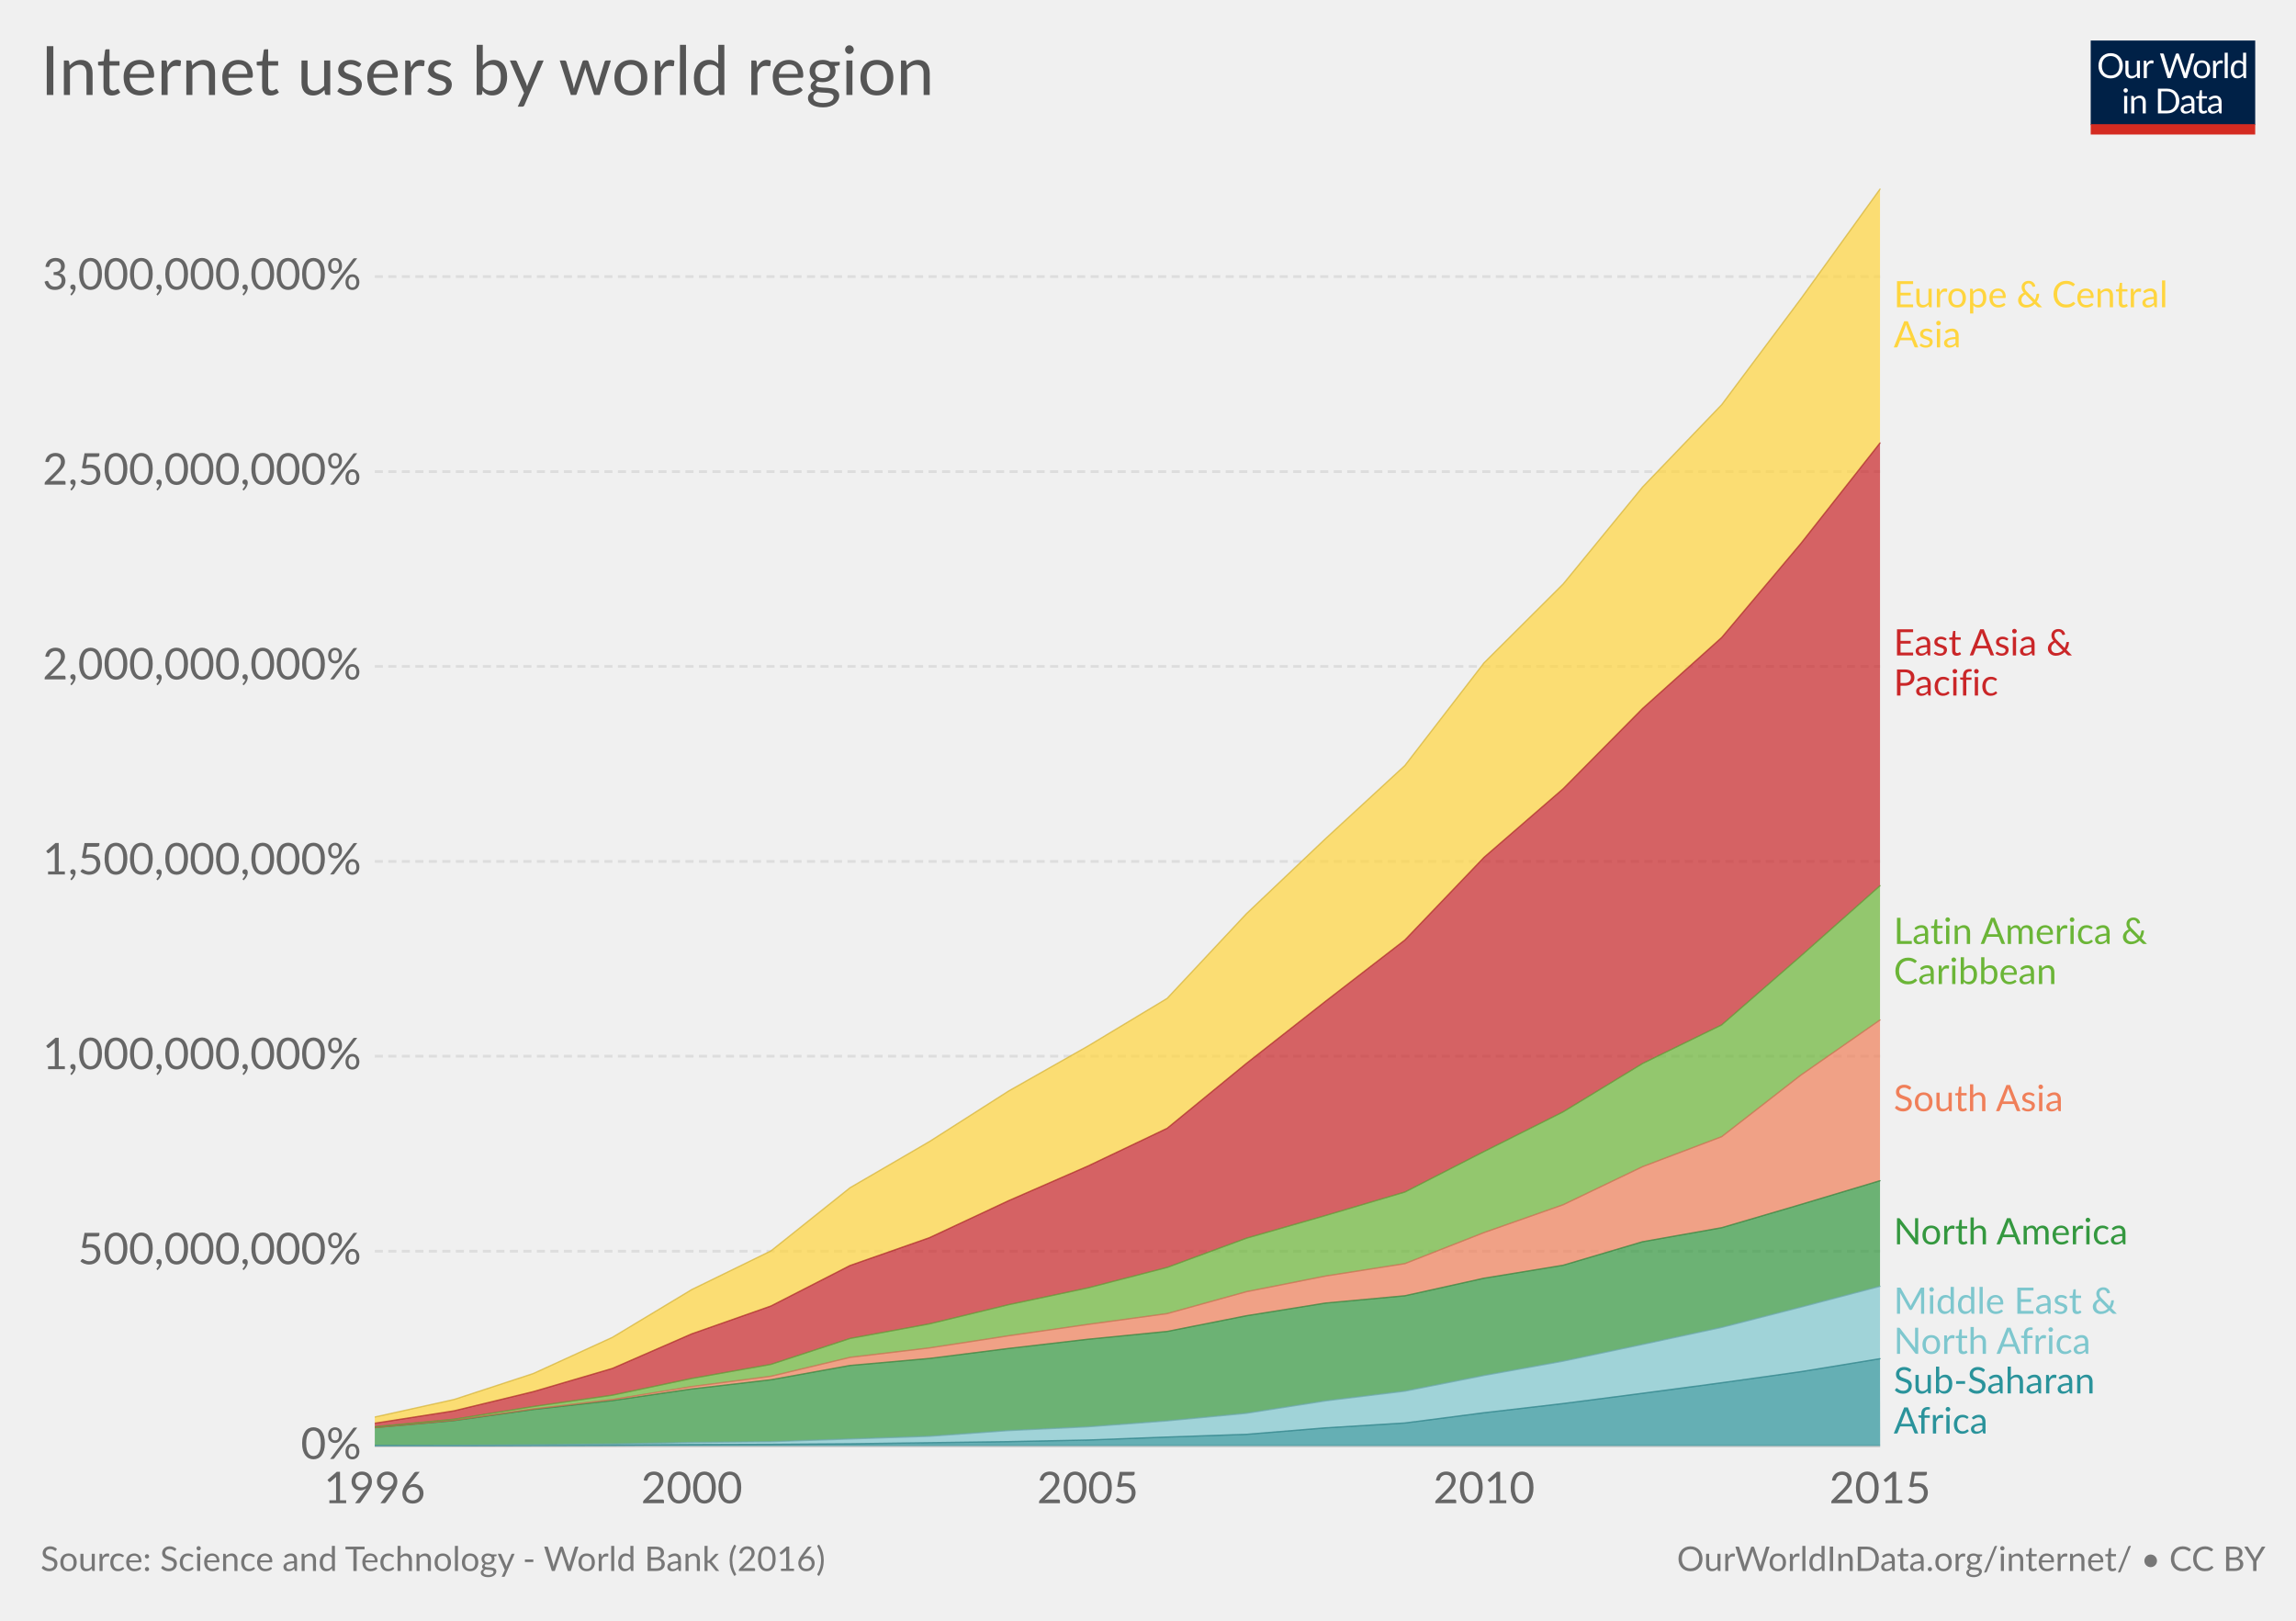
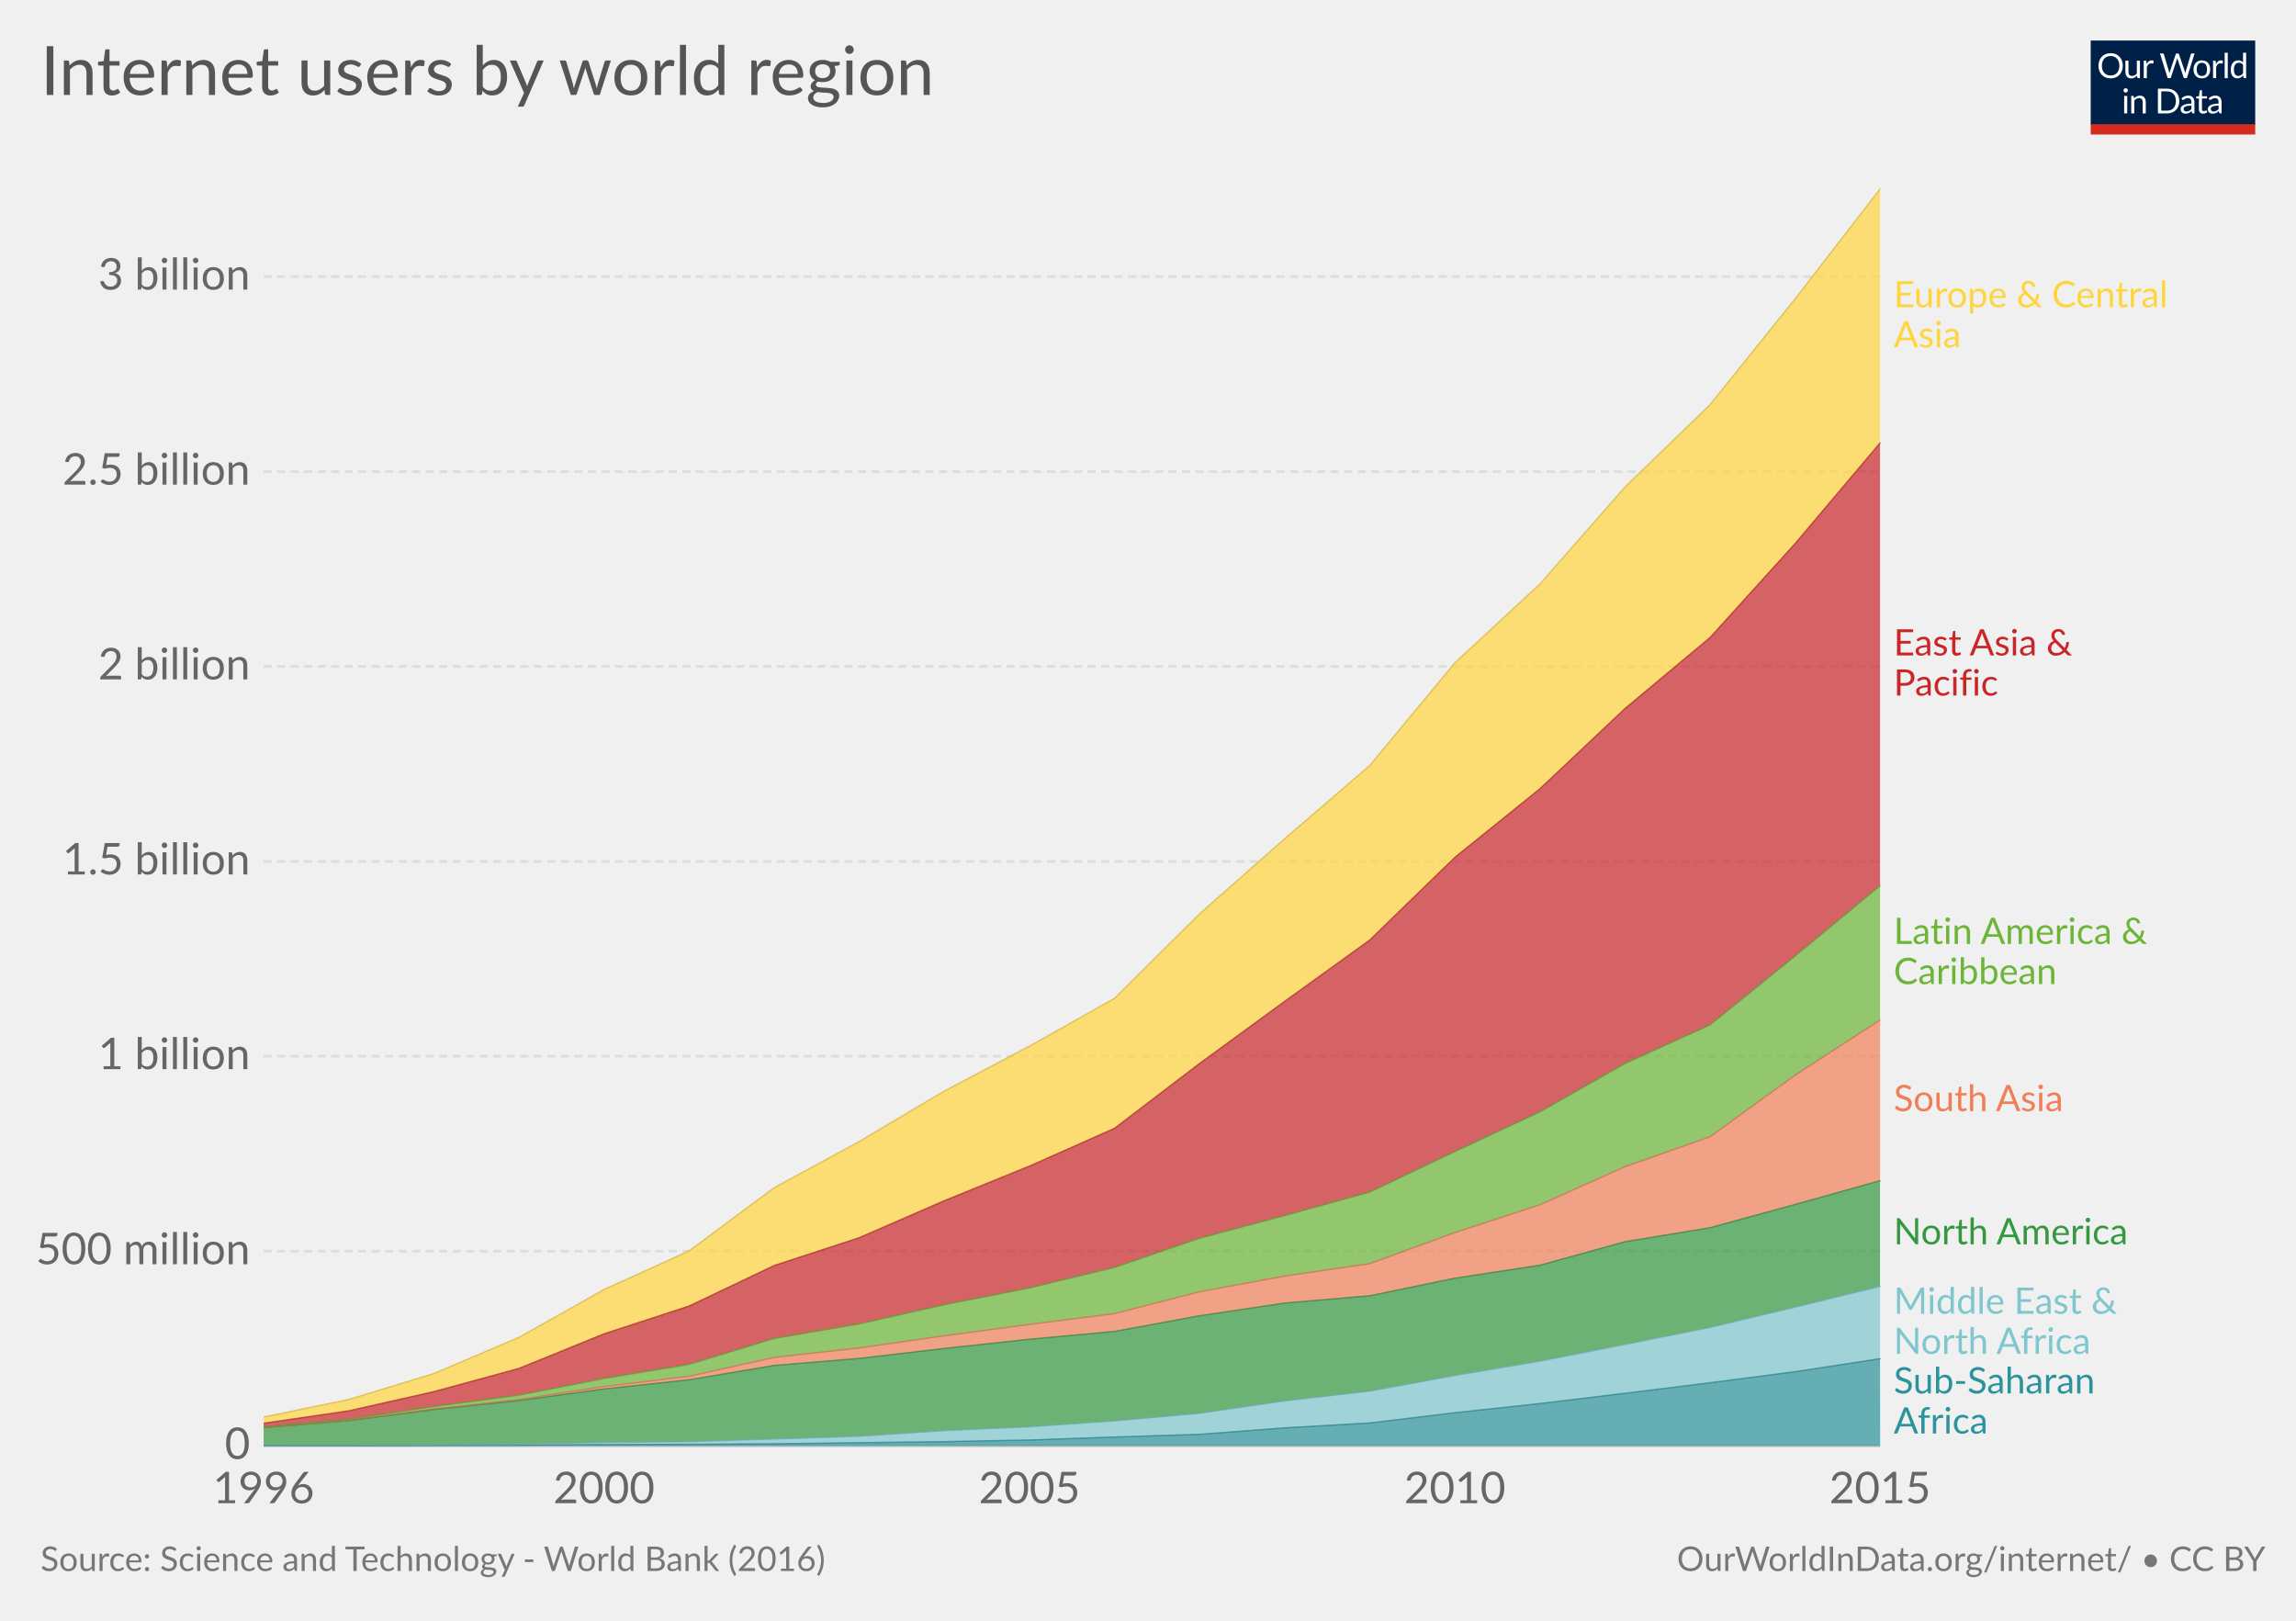
<svg xmlns="http://www.w3.org/2000/svg" version="1.1" style="font-family:Lato, 'Helvetica Neue', Helvetica, Arial, sans-serif;font-size:18px;background-color:white;text-rendering:optimizeLegibility;-webkit-font-smoothing:antialiased" width="850" height="600">
  <g class="HeaderView">
    <g transform="translate(774, 15) scale(0.29)">
      <svg width="210" height="120" viewBox="0 0 210 120" fill="none">
        <g clip-path="url(#clip0)">
          <path d="M0 0H210V107.89H0V0Z" fill="#002147" />
          <path d="M40.979 32.248C40.979 34.609 40.605 36.78 39.857 38.76C39.109 40.725 38.053 42.419 36.689 43.842C35.325 45.265 33.682 46.372 31.761 47.164C29.854 47.941 27.742 48.33 25.425 48.33C23.107 48.33 20.995 47.941 19.089 47.164C17.182 46.372 15.547 45.265 14.183 43.842C12.819 42.419 11.763 40.725 11.015 38.76C10.267 36.78 9.893 34.609 9.893 32.248C9.893 29.887 10.267 27.723 11.015 25.758C11.763 23.778 12.819 22.077 14.183 20.654C15.547 19.217 17.182 18.102 19.089 17.31C20.995 16.518 23.107 16.122 25.425 16.122C27.742 16.122 29.854 16.518 31.761 17.31C33.682 18.102 35.325 19.217 36.689 20.654C38.053 22.077 39.109 23.778 39.857 25.758C40.605 27.723 40.979 29.887 40.979 32.248ZM36.601 32.248C36.601 30.312 36.337 28.574 35.809 27.034C35.281 25.494 34.533 24.196 33.565 23.14C32.597 22.069 31.423 21.248 30.045 20.676C28.666 20.104 27.126 19.818 25.425 19.818C23.738 19.818 22.205 20.104 20.827 20.676C19.448 21.248 18.267 22.069 17.285 23.14C16.317 24.196 15.569 25.494 15.041 27.034C14.513 28.574 14.249 30.312 14.249 32.248C14.249 34.184 14.513 35.922 15.041 37.462C15.569 38.987 16.317 40.285 17.285 41.356C18.267 42.412 19.448 43.226 20.827 43.798C22.205 44.355 23.738 44.634 25.425 44.634C27.126 44.634 28.666 44.355 30.045 43.798C31.423 43.226 32.597 42.412 33.565 41.356C34.533 40.285 35.281 38.987 35.809 37.462C36.337 35.922 36.601 34.184 36.601 32.248ZM62.823 25.714V48H60.491C59.934 48 59.582 47.729 59.435 47.186L59.127 44.788C58.159 45.859 57.074 46.724 55.871 47.384C54.669 48.029 53.29 48.352 51.735 48.352C50.518 48.352 49.44 48.154 48.501 47.758C47.577 47.347 46.8 46.775 46.169 46.042C45.539 45.309 45.062 44.421 44.739 43.38C44.431 42.339 44.277 41.187 44.277 39.926V25.714H48.193V39.926C48.193 41.613 48.575 42.918 49.337 43.842C50.115 44.766 51.295 45.228 52.879 45.228C54.038 45.228 55.116 44.957 56.113 44.414C57.125 43.857 58.057 43.094 58.907 42.126V25.714H62.823ZM71.43 30.18C72.135 28.655 73 27.467 74.027 26.616C75.053 25.751 76.307 25.318 77.789 25.318C78.258 25.318 78.705 25.369 79.131 25.472C79.571 25.575 79.959 25.736 80.297 25.956L80.011 28.882C79.923 29.249 79.703 29.432 79.351 29.432C79.145 29.432 78.845 29.388 78.449 29.3C78.053 29.212 77.605 29.168 77.107 29.168C76.403 29.168 75.772 29.271 75.215 29.476C74.672 29.681 74.181 29.989 73.741 30.4C73.315 30.796 72.927 31.295 72.575 31.896C72.237 32.483 71.929 33.157 71.651 33.92V48H67.713V25.714H69.957C70.382 25.714 70.675 25.795 70.837 25.956C70.998 26.117 71.108 26.396 71.167 26.792L71.43 30.18ZM132.589 16.474L122.755 48H118.927L110.941 23.954C110.867 23.719 110.794 23.47 110.721 23.206C110.662 22.942 110.596 22.663 110.523 22.37C110.449 22.663 110.376 22.942 110.303 23.206C110.23 23.47 110.156 23.719 110.083 23.954L102.053 48H98.225L88.391 16.474H91.933C92.314 16.474 92.629 16.569 92.879 16.76C93.143 16.951 93.311 17.193 93.385 17.486L99.897 39.398C99.999 39.794 100.095 40.219 100.183 40.674C100.285 41.129 100.381 41.613 100.469 42.126C100.571 41.613 100.674 41.129 100.777 40.674C100.894 40.205 101.019 39.779 101.151 39.398L108.565 17.486C108.653 17.237 108.821 17.009 109.071 16.804C109.335 16.584 109.65 16.474 110.017 16.474H111.249C111.63 16.474 111.938 16.569 112.173 16.76C112.407 16.951 112.583 17.193 112.701 17.486L120.093 39.398C120.225 39.779 120.342 40.19 120.445 40.63C120.562 41.07 120.672 41.532 120.775 42.016C120.848 41.532 120.929 41.07 121.017 40.63C121.105 40.19 121.2 39.779 121.303 39.398L127.837 17.486C127.91 17.222 128.072 16.987 128.321 16.782C128.585 16.577 128.9 16.474 129.267 16.474H132.589ZM141.94 25.362C143.568 25.362 145.034 25.633 146.34 26.176C147.645 26.719 148.76 27.489 149.684 28.486C150.608 29.483 151.312 30.693 151.796 32.116C152.294 33.524 152.544 35.101 152.544 36.846C152.544 38.606 152.294 40.19 151.796 41.598C151.312 43.006 150.608 44.209 149.684 45.206C148.76 46.203 147.645 46.973 146.34 47.516C145.034 48.044 143.568 48.308 141.94 48.308C140.297 48.308 138.816 48.044 137.496 47.516C136.19 46.973 135.076 46.203 134.152 45.206C133.228 44.209 132.516 43.006 132.018 41.598C131.534 40.19 131.292 38.606 131.292 36.846C131.292 35.101 131.534 33.524 132.018 32.116C132.516 30.693 133.228 29.483 134.152 28.486C135.076 27.489 136.19 26.719 137.496 26.176C138.816 25.633 140.297 25.362 141.94 25.362ZM141.94 45.25C144.14 45.25 145.782 44.517 146.868 43.05C147.953 41.569 148.496 39.508 148.496 36.868C148.496 34.213 147.953 32.145 146.868 30.664C145.782 29.183 144.14 28.442 141.94 28.442C140.825 28.442 139.85 28.633 139.014 29.014C138.192 29.395 137.503 29.945 136.946 30.664C136.403 31.383 135.992 32.27 135.714 33.326C135.45 34.367 135.318 35.548 135.318 36.868C135.318 39.508 135.86 41.569 136.946 43.05C138.046 44.517 139.71 45.25 141.94 45.25ZM159.908 30.18C160.612 28.655 161.478 27.467 162.504 26.616C163.531 25.751 164.785 25.318 166.266 25.318C166.736 25.318 167.183 25.369 167.608 25.472C168.048 25.575 168.437 25.736 168.774 25.956L168.488 28.882C168.4 29.249 168.18 29.432 167.828 29.432C167.623 29.432 167.322 29.388 166.926 29.3C166.53 29.212 166.083 29.168 165.584 29.168C164.88 29.168 164.25 29.271 163.692 29.476C163.15 29.681 162.658 29.989 162.218 30.4C161.793 30.796 161.404 31.295 161.052 31.896C160.715 32.483 160.407 33.157 160.128 33.92V48H156.19V25.714H158.434C158.86 25.714 159.153 25.795 159.314 25.956C159.476 26.117 159.586 26.396 159.644 26.792L159.908 30.18ZM174.946 15.594V48H171.03V15.594H174.946ZM194.496 31.016C193.763 30.033 192.971 29.351 192.12 28.97C191.269 28.574 190.316 28.376 189.26 28.376C187.192 28.376 185.601 29.117 184.486 30.598C183.371 32.079 182.814 34.191 182.814 36.934C182.814 38.386 182.939 39.633 183.188 40.674C183.437 41.701 183.804 42.551 184.288 43.226C184.772 43.886 185.366 44.37 186.07 44.678C186.774 44.986 187.573 45.14 188.468 45.14C189.759 45.14 190.881 44.847 191.834 44.26C192.802 43.673 193.689 42.845 194.496 41.774V31.016ZM198.412 15.594V48H196.08C195.523 48 195.171 47.729 195.024 47.186L194.672 44.48C193.719 45.624 192.633 46.548 191.416 47.252C190.199 47.956 188.791 48.308 187.192 48.308C185.916 48.308 184.757 48.066 183.716 47.582C182.675 47.083 181.787 46.357 181.054 45.404C180.321 44.451 179.756 43.263 179.36 41.84C178.964 40.417 178.766 38.782 178.766 36.934C178.766 35.291 178.986 33.766 179.426 32.358C179.866 30.935 180.497 29.703 181.318 28.662C182.139 27.621 183.144 26.807 184.332 26.22C185.535 25.619 186.884 25.318 188.38 25.318C189.744 25.318 190.91 25.553 191.878 26.022C192.861 26.477 193.733 27.115 194.496 27.936V15.594H198.412ZM46.614 70.714V93H42.698V70.714H46.614ZM47.45 63.718C47.45 64.099 47.369 64.459 47.208 64.796C47.061 65.119 46.856 65.412 46.592 65.676C46.343 65.925 46.042 66.123 45.69 66.27C45.352 66.417 44.993 66.49 44.612 66.49C44.23 66.49 43.871 66.417 43.534 66.27C43.211 66.123 42.925 65.925 42.676 65.676C42.426 65.412 42.228 65.119 42.082 64.796C41.935 64.459 41.862 64.099 41.862 63.718C41.862 63.337 41.935 62.977 42.082 62.64C42.228 62.288 42.426 61.987 42.676 61.738C42.925 61.474 43.211 61.269 43.534 61.122C43.871 60.975 44.23 60.902 44.612 60.902C44.993 60.902 45.352 60.975 45.69 61.122C46.042 61.269 46.343 61.474 46.592 61.738C46.856 61.987 47.061 62.288 47.208 62.64C47.369 62.977 47.45 63.337 47.45 63.718ZM55.424 73.948C55.908 73.405 56.422 72.914 56.964 72.474C57.507 72.034 58.079 71.66 58.68 71.352C59.296 71.029 59.941 70.787 60.616 70.626C61.306 70.45 62.046 70.362 62.838 70.362C64.055 70.362 65.126 70.567 66.05 70.978C66.989 71.374 67.766 71.946 68.382 72.694C69.013 73.427 69.49 74.315 69.812 75.356C70.135 76.397 70.296 77.549 70.296 78.81V93H66.358V78.81C66.358 77.123 65.969 75.818 65.192 74.894C64.43 73.955 63.264 73.486 61.694 73.486C60.535 73.486 59.45 73.765 58.438 74.322C57.441 74.879 56.517 75.635 55.666 76.588V93H51.728V70.714H54.082C54.639 70.714 54.984 70.985 55.116 71.528L55.424 73.948ZM113.129 77.248C113.129 79.609 112.755 81.758 112.007 83.694C111.259 85.63 110.203 87.287 108.839 88.666C107.475 90.045 105.832 91.115 103.911 91.878C102.004 92.626 99.892 93 97.575 93H85.805V61.474H97.575C99.892 61.474 102.004 61.855 103.911 62.618C105.832 63.366 107.475 64.437 108.839 65.83C110.203 67.209 111.259 68.866 112.007 70.802C112.755 72.738 113.129 74.887 113.129 77.248ZM108.751 77.248C108.751 75.312 108.487 73.581 107.959 72.056C107.431 70.531 106.683 69.24 105.715 68.184C104.747 67.128 103.574 66.321 102.195 65.764C100.816 65.207 99.276 64.928 97.575 64.928H90.073V89.546H97.575C99.276 89.546 100.816 89.267 102.195 88.71C103.574 88.153 104.747 87.353 105.715 86.312C106.683 85.256 107.431 83.965 107.959 82.44C108.487 80.915 108.751 79.184 108.751 77.248ZM128.553 82.968C126.749 83.027 125.209 83.173 123.933 83.408C122.672 83.628 121.638 83.921 120.831 84.288C120.039 84.655 119.46 85.087 119.093 85.586C118.741 86.085 118.565 86.642 118.565 87.258C118.565 87.845 118.661 88.351 118.851 88.776C119.042 89.201 119.299 89.553 119.621 89.832C119.959 90.096 120.347 90.294 120.787 90.426C121.242 90.543 121.726 90.602 122.239 90.602C122.929 90.602 123.559 90.536 124.131 90.404C124.703 90.257 125.239 90.052 125.737 89.788C126.251 89.524 126.735 89.209 127.189 88.842C127.659 88.475 128.113 88.057 128.553 87.588V82.968ZM115.903 73.86C117.135 72.672 118.463 71.785 119.885 71.198C121.308 70.611 122.885 70.318 124.615 70.318C125.862 70.318 126.969 70.523 127.937 70.934C128.905 71.345 129.719 71.917 130.379 72.65C131.039 73.383 131.538 74.271 131.875 75.312C132.213 76.353 132.381 77.497 132.381 78.744V93H130.643C130.262 93 129.969 92.941 129.763 92.824C129.558 92.692 129.397 92.443 129.279 92.076L128.839 89.964C128.253 90.507 127.681 90.991 127.123 91.416C126.566 91.827 125.979 92.179 125.363 92.472C124.747 92.751 124.087 92.963 123.383 93.11C122.694 93.271 121.924 93.352 121.073 93.352C120.208 93.352 119.394 93.235 118.631 93C117.869 92.751 117.201 92.384 116.629 91.9C116.072 91.416 115.625 90.807 115.287 90.074C114.965 89.326 114.803 88.446 114.803 87.434C114.803 86.554 115.045 85.711 115.529 84.904C116.013 84.083 116.798 83.357 117.883 82.726C118.969 82.095 120.384 81.582 122.129 81.186C123.875 80.775 126.016 80.541 128.553 80.482V78.744C128.553 77.013 128.179 75.708 127.431 74.828C126.683 73.933 125.591 73.486 124.153 73.486C123.185 73.486 122.371 73.611 121.711 73.86C121.066 74.095 120.501 74.366 120.017 74.674C119.548 74.967 119.137 75.239 118.785 75.488C118.448 75.723 118.111 75.84 117.773 75.84C117.509 75.84 117.282 75.774 117.091 75.642C116.901 75.495 116.739 75.319 116.607 75.114L115.903 73.86ZM143.568 93.352C141.808 93.352 140.451 92.861 139.498 91.878C138.559 90.895 138.09 89.48 138.09 87.632V73.992H135.406C135.171 73.992 134.973 73.926 134.812 73.794C134.65 73.647 134.57 73.427 134.57 73.134V71.572L138.222 71.11L139.124 64.224C139.168 64.004 139.263 63.828 139.41 63.696C139.571 63.549 139.776 63.476 140.026 63.476H142.006V71.154H148.452V73.992H142.006V87.368C142.006 88.307 142.233 89.003 142.688 89.458C143.142 89.913 143.729 90.14 144.448 90.14C144.858 90.14 145.21 90.089 145.504 89.986C145.812 89.869 146.076 89.744 146.296 89.612C146.516 89.48 146.699 89.363 146.846 89.26C147.007 89.143 147.146 89.084 147.264 89.084C147.469 89.084 147.652 89.209 147.814 89.458L148.958 91.328C148.283 91.959 147.469 92.457 146.516 92.824C145.562 93.176 144.58 93.352 143.568 93.352ZM163.253 82.968C161.449 83.027 159.909 83.173 158.633 83.408C157.372 83.628 156.338 83.921 155.531 84.288C154.739 84.655 154.16 85.087 153.793 85.586C153.441 86.085 153.265 86.642 153.265 87.258C153.265 87.845 153.36 88.351 153.551 88.776C153.742 89.201 153.998 89.553 154.321 89.832C154.658 90.096 155.047 90.294 155.487 90.426C155.942 90.543 156.426 90.602 156.939 90.602C157.628 90.602 158.259 90.536 158.831 90.404C159.403 90.257 159.938 90.052 160.437 89.788C160.95 89.524 161.434 89.209 161.889 88.842C162.358 88.475 162.813 88.057 163.253 87.588V82.968ZM150.603 73.86C151.835 72.672 153.162 71.785 154.585 71.198C156.008 70.611 157.584 70.318 159.315 70.318C160.562 70.318 161.669 70.523 162.637 70.934C163.605 71.345 164.419 71.917 165.079 72.65C165.739 73.383 166.238 74.271 166.575 75.312C166.912 76.353 167.081 77.497 167.081 78.744V93H165.343C164.962 93 164.668 92.941 164.463 92.824C164.258 92.692 164.096 92.443 163.979 92.076L163.539 89.964C162.952 90.507 162.38 90.991 161.823 91.416C161.266 91.827 160.679 92.179 160.063 92.472C159.447 92.751 158.787 92.963 158.083 93.11C157.394 93.271 156.624 93.352 155.773 93.352C154.908 93.352 154.094 93.235 153.331 93C152.568 92.751 151.901 92.384 151.329 91.9C150.772 91.416 150.324 90.807 149.987 90.074C149.664 89.326 149.503 88.446 149.503 87.434C149.503 86.554 149.745 85.711 150.229 84.904C150.713 84.083 151.498 83.357 152.583 82.726C153.668 82.095 155.084 81.582 156.829 81.186C158.574 80.775 160.716 80.541 163.253 80.482V78.744C163.253 77.013 162.879 75.708 162.131 74.828C161.383 73.933 160.29 73.486 158.853 73.486C157.885 73.486 157.071 73.611 156.411 73.86C155.766 74.095 155.201 74.366 154.717 74.674C154.248 74.967 153.837 75.239 153.485 75.488C153.148 75.723 152.81 75.84 152.473 75.84C152.209 75.84 151.982 75.774 151.791 75.642C151.6 75.495 151.439 75.319 151.307 75.114L150.603 73.86Z" fill="white" />
          <rect y="106.789" width="210" height="13.211" fill="#D42B21" />
        </g>
        <defs>
          <clipPath id="clip0">
            <rect width="210" height="120" fill="white" />
          </clipPath>
        </defs>
      </svg>
    </g>
    <a href="https://ourworldindata.org/grapher/internet-users-by-world-region" target="_blank">
      <text font-size="25.20" x="15.0" y="35.2" fill="#555">
        <tspan x="15" y="35.16">Internet users by world region</tspan>
      </text>
    </a>
  </g>
  <g class="StackedArea">
    <defs>
-       <clipPath id="boundsClip-2361">
-         <rect x="138.746" y="0" width="820" height="973" />
+       <clipPath id="boundsClip-11">
+         <rect x="97.598" y="0" width="820" height="973" />
      </clipPath>
    </defs>
    <g class="AxisBoxView">
      <g class="HorizontalAxis">
-         <text x="138.7" y="556.5" fill="#666" text-anchor="middle" font-size="16.2">1996</text>
-         <text x="256.1" y="556.5" fill="#666" text-anchor="middle" font-size="16.2">2000</text>
-         <text x="402.7" y="556.5" fill="#666" text-anchor="middle" font-size="16.2">2005</text>
-         <text x="549.4" y="556.5" fill="#666" text-anchor="middle" font-size="16.2">2010</text>
+         <text x="97.6" y="556.5" fill="#666" text-anchor="middle" font-size="16.2">1996</text>
+         <text x="223.6" y="556.5" fill="#666" text-anchor="middle" font-size="16.2">2000</text>
+         <text x="381.1" y="556.5" fill="#666" text-anchor="middle" font-size="16.2">2005</text>
+         <text x="538.6" y="556.5" fill="#666" text-anchor="middle" font-size="16.2">2010</text>
        <text x="696" y="556.5" fill="#666" text-anchor="middle" font-size="16.2">2015</text>
      </g>
      <g class="VerticalAxis">
-         <text x="133.75" y="535.3" fill="#666" dominant-baseline="middle" text-anchor="end" font-size="16.2">0%</text>
-         <text x="133.75" y="463.2" fill="#666" dominant-baseline="middle" text-anchor="end" font-size="16.2">500,000,000%</text>
-         <text x="133.75" y="391" fill="#666" dominant-baseline="middle" text-anchor="end" font-size="16.2">1,000,000,000%</text>
-         <text x="133.75" y="318.9" fill="#666" dominant-baseline="middle" text-anchor="end" font-size="16.2">1,500,000,000%</text>
-         <text x="133.75" y="246.7" fill="#666" dominant-baseline="middle" text-anchor="end" font-size="16.2">2,000,000,000%</text>
-         <text x="133.75" y="174.6" fill="#666" dominant-baseline="middle" text-anchor="end" font-size="16.2">2,500,000,000%</text>
-         <text x="133.75" y="102.4" fill="#666" dominant-baseline="middle" text-anchor="end" font-size="16.2">3,000,000,000%</text>
+         <text x="92.60" y="535.3" fill="#666" dominant-baseline="middle" text-anchor="end" font-size="16.2">0</text>
+         <text x="92.60" y="463.2" fill="#666" dominant-baseline="middle" text-anchor="end" font-size="16.2">500 million</text>
+         <text x="92.60" y="391" fill="#666" dominant-baseline="middle" text-anchor="end" font-size="16.2">1 billion</text>
+         <text x="92.60" y="318.9" fill="#666" dominant-baseline="middle" text-anchor="end" font-size="16.2">1.5 billion</text>
+         <text x="92.60" y="246.7" fill="#666" dominant-baseline="middle" text-anchor="end" font-size="16.2">2 billion</text>
+         <text x="92.60" y="174.6" fill="#666" dominant-baseline="middle" text-anchor="end" font-size="16.2">2.5 billion</text>
+         <text x="92.60" y="102.4" fill="#666" dominant-baseline="middle" text-anchor="end" font-size="16.2">3 billion</text>
      </g>
      <g class="AxisGridLines">
-         <line x1="138.75" y1="535.3" x2="696.05" y2="535.3" stroke="#ccc" />
-         <line x1="138.75" y1="463.2" x2="696.05" y2="463.2" stroke="#ddd" stroke-dasharray="3,2" />
-         <line x1="138.75" y1="391" x2="696.05" y2="391" stroke="#ddd" stroke-dasharray="3,2" />
-         <line x1="138.75" y1="318.9" x2="696.05" y2="318.9" stroke="#ddd" stroke-dasharray="3,2" />
-         <line x1="138.75" y1="246.7" x2="696.05" y2="246.7" stroke="#ddd" stroke-dasharray="3,2" />
-         <line x1="138.75" y1="174.6" x2="696.05" y2="174.6" stroke="#ddd" stroke-dasharray="3,2" />
-         <line x1="138.75" y1="102.4" x2="696.05" y2="102.4" stroke="#ddd" stroke-dasharray="3,2" />
+         <line x1="97.60" y1="535.3" x2="696.05" y2="535.3" stroke="#ccc" />
+         <line x1="97.60" y1="463.2" x2="696.05" y2="463.2" stroke="#ddd" stroke-dasharray="3,2" />
+         <line x1="97.60" y1="391" x2="696.05" y2="391" stroke="#ddd" stroke-dasharray="3,2" />
+         <line x1="97.60" y1="318.9" x2="696.05" y2="318.9" stroke="#ddd" stroke-dasharray="3,2" />
+         <line x1="97.60" y1="246.7" x2="696.05" y2="246.7" stroke="#ddd" stroke-dasharray="3,2" />
+         <line x1="97.60" y1="174.6" x2="696.05" y2="174.6" stroke="#ddd" stroke-dasharray="3,2" />
+         <line x1="97.60" y1="102.4" x2="696.05" y2="102.4" stroke="#ddd" stroke-dasharray="3,2" />
      </g>
    </g>
-     <g clip-path="url(#boundsClip-2361)">
+     <g clip-path="url(#boundsClip-11)">
      <g class="HeightedLegend">
        <g class="legendMark">
          <rect x="696.05" y="102.95" width="138.95" height="28.1" fill="#fff" opacity="0" />
          <text font-size="13.50" x="701.0" y="113.8" fill="#ffd53e">
            <tspan x="701.05" y="113.75">Europe &amp; Central</tspan>
            <tspan x="701.05" y="128.6">Asia</tspan>
          </text>
        </g>
        <g class="legendMark">
          <rect x="696.05" y="231.85" width="105.065" height="28.1" fill="#fff" opacity="0" />
          <text font-size="13.50" x="701.0" y="242.7" fill="#ca2628">
            <tspan x="701.05" y="242.65">East Asia &amp;</tspan>
            <tspan x="701.05" y="257.5">Pacific</tspan>
          </text>
        </g>
        <g class="legendMark">
          <rect x="696.05" y="338.65" width="130.58" height="28.1" fill="#fff" opacity="0" />
          <text font-size="13.50" x="701.0" y="349.4" fill="#6bb537">
            <tspan x="701.05" y="349.45">Latin America &amp;</tspan>
            <tspan x="701.05" y="364.3">Caribbean</tspan>
          </text>
        </g>
        <g class="legendMark">
          <rect x="696.05" y="400.55" width="100.61" height="13.5" fill="#fff" opacity="0" />
          <text font-size="13.50" x="701.0" y="411.4" fill="#f07f59">
            <tspan x="701.05" y="411.35">South Asia</tspan>
          </text>
        </g>
        <g class="legendMark">
          <rect x="696.05" y="449.85" width="121.4" height="13.5" fill="#fff" opacity="0" />
          <text font-size="13.50" x="701.0" y="460.7" fill="#34983f">
            <tspan x="701.05" y="460.65">North America</tspan>
          </text>
        </g>
        <g class="legendMark">
          <rect x="696.05" y="475.55" width="118.565" height="28.1" fill="#fff" opacity="0" />
          <text font-size="13.50" x="701.0" y="486.4" fill="#7ec7ce">
            <tspan x="701.05" y="486.35">Middle East &amp;</tspan>
            <tspan x="701.05" y="501.2">North Africa</tspan>
          </text>
        </g>
        <g class="legendMark">
          <rect x="696.05" y="505.05" width="114.92" height="28.1" fill="#fff" opacity="0" />
          <text font-size="13.50" x="701.0" y="515.8" fill="#2a939b">
            <tspan x="701.05" y="515.85">Sub-Saharan</tspan>
            <tspan x="701.05" y="530.7">Africa</tspan>
          </text>
        </g>
      </g>
      <g class="Areas">
-         <rect x="138.746" y="70" width="557.304" height="465.3" opacity="0" fill="rgba(255,255,255,0)" />
-         <path class="Sub__002dSaharan-Africa_0-area" stroke-linecap="round" d="M138.7 535.2L168.1 535.2L197.4 535.1L226.7 535L256.1 534.8L285.4 534.7L314.7 534.5L344.1 534.1L373.4 533.7L402.7 533.1L432.1 532L461.4 531L490.7 528.6L520.1 526.8L549.4 523L578.7 519.6L608.1 515.8L637.4 511.9L666.7 507.8L696 503L696.05 535.3L138.746 535.3" fill="#2a939b" fill-opacity="0.7" />
-         <path class="Middle-East-__0026-North-Africa_0-area" stroke-linecap="round" d="M138.7 535.2L168.1 535.1L197.4 534.9L226.7 534.6L256.1 534L285.4 533.7L314.7 532.7L344.1 531.7L373.4 529.6L402.7 528.2L432.1 526L461.4 523.2L490.7 518.6L520.1 515L549.4 509.2L578.7 503.9L608.1 497.7L637.4 491.4L666.7 483.9L696 476.2L696 503L666.7 507.8L637.4 511.9L608.1 515.8L578.7 519.6L549.4 523L520.1 526.8L490.7 528.6L461.4 531L432.1 532L402.7 533.1L373.4 533.7L344.1 534.1L314.7 534.5L285.4 534.7L256.1 534.8L226.7 535L197.4 535.1L168.1 535.2L138.7 535.2" fill="#7ec7ce" fill-opacity="0.7" />
-         <path class="North-America_0-area" stroke-linecap="round" d="M138.7 528.5L168.1 525.9L197.4 521.8L226.7 518.5L256.1 514.2L285.4 510.8L314.7 505.5L344.1 502.9L373.4 499.2L402.7 495.8L432.1 492.9L461.4 487.1L490.7 482.4L520.1 479.7L549.4 473.2L578.7 468.4L608.1 459.7L637.4 454.5L666.7 445.9L696 437.1L696 476.2L666.7 483.9L637.4 491.4L608.1 497.7L578.7 503.9L549.4 509.2L520.1 515L490.7 518.6L461.4 523.2L432.1 526L402.7 528.2L373.4 529.6L344.1 531.7L314.7 532.7L285.4 533.7L256.1 534L226.7 534.6L197.4 534.9L168.1 535.1L138.7 535.2" fill="#34983f" fill-opacity="0.7" />
-         <path class="South-Asia_0-area" stroke-linecap="round" d="M138.7 528.5L168.1 525.8L197.4 521.6L226.7 518.1L256.1 513.3L285.4 509.5L314.7 502.5L344.1 499L373.4 494.5L402.7 490.3L432.1 486.3L461.4 478.2L490.7 472.4L520.1 467.8L549.4 456.3L578.7 446L608.1 431.9L637.4 420.8L666.7 398L696 377.6L696 437.1L666.7 445.9L637.4 454.5L608.1 459.7L578.7 468.4L549.4 473.2L520.1 479.7L490.7 482.4L461.4 487.1L432.1 492.9L402.7 495.8L373.4 499.2L344.1 502.9L314.7 505.5L285.4 510.8L256.1 514.2L226.7 518.5L197.4 521.8L168.1 525.9L138.7 528.5" fill="#f07f59" fill-opacity="0.7" />
-         <path class="Latin-America-__0026-Caribbean_0-area" stroke-linecap="round" d="M138.7 528.2L168.1 525.4L197.4 520.7L226.7 516.5L256.1 510.3L285.4 505.1L314.7 495.5L344.1 490.1L373.4 483L402.7 476.8L432.1 469.2L461.4 458.4L490.7 450L520.1 441.3L549.4 426.3L578.7 411.6L608.1 393.7L637.4 379.4L666.7 353.9L696 327.9L696 377.6L666.7 398L637.4 420.8L608.1 431.9L578.7 446L549.4 456.3L520.1 467.8L490.7 472.4L461.4 478.2L432.1 486.3L402.7 490.3L373.4 494.5L344.1 499L314.7 502.5L285.4 509.5L256.1 513.3L226.7 518.1L197.4 521.6L168.1 525.8L138.7 528.5" fill="#6bb537" fill-opacity="0.7" />
-         <path class="East-Asia-__0026-Pacific_0-area" stroke-linecap="round" d="M138.7 526.9L168.1 522.3L197.4 515.2L226.7 506.6L256.1 493.8L285.4 483.5L314.7 468.5L344.1 458.2L373.4 444.5L402.7 431.7L432.1 417.7L461.4 393.7L490.7 370.7L520.1 348L549.4 317.4L578.7 292L608.1 262.3L637.4 236L666.7 201.2L696 164L696 327.9L666.7 353.9L637.4 379.4L608.1 393.7L578.7 411.6L549.4 426.3L520.1 441.3L490.7 450L461.4 458.4L432.1 469.2L402.7 476.8L373.4 483L344.1 490.1L314.7 495.5L285.4 505.1L256.1 510.3L226.7 516.5L197.4 520.7L168.1 525.4L138.7 528.2" fill="#ca2628" fill-opacity="0.7" />
-         <path class="Europe-__0026-Central-Asia_0-area" stroke-linecap="round" d="M138.7 524.6L168.1 518.1L197.4 508.5L226.7 495.1L256.1 477.4L285.4 463.1L314.7 439.7L344.1 422.6L373.4 403.9L402.7 387.3L432.1 369.6L461.4 338.3L490.7 310.5L520.1 283.4L549.4 245.4L578.7 216.2L608.1 180.3L637.4 149.8L666.7 110.6L696 70L696 164L666.7 201.2L637.4 236L608.1 262.3L578.7 292L549.4 317.4L520.1 348L490.7 370.7L461.4 393.7L432.1 417.7L402.7 431.7L373.4 444.5L344.1 458.2L314.7 468.5L285.4 483.5L256.1 493.8L226.7 506.6L197.4 515.2L168.1 522.3L138.7 526.9" fill="#ffd53e" fill-opacity="0.7" />
-         <path class="Sub__002dSaharan-Africa_0-border" stroke-linecap="round" d="M138.7 535.2L168.1 535.2L197.4 535.1L226.7 535L256.1 534.8L285.4 534.7L314.7 534.5L344.1 534.1L373.4 533.7L402.7 533.1L432.1 532L461.4 531L490.7 528.6L520.1 526.8L549.4 523L578.7 519.6L608.1 515.8L637.4 511.9L666.7 507.8L696 503" stroke="rgb(35, 123, 130)" stroke-opacity="0.7" stroke-width="0.5" fill="none" />
-         <path class="Middle-East-__0026-North-Africa_0-border" stroke-linecap="round" d="M138.7 535.2L168.1 535.1L197.4 534.9L226.7 534.6L256.1 534L285.4 533.7L314.7 532.7L344.1 531.7L373.4 529.6L402.7 528.2L432.1 526L461.4 523.2L490.7 518.6L520.1 515L549.4 509.2L578.7 503.9L608.1 497.7L637.4 491.4L666.7 483.9L696 476.2" stroke="rgb(105, 166, 172)" stroke-opacity="0.7" stroke-width="0.5" fill="none" />
-         <path class="North-America_0-border" stroke-linecap="round" d="M138.7 528.5L168.1 525.9L197.4 521.8L226.7 518.5L256.1 514.2L285.4 510.8L314.7 505.5L344.1 502.9L373.4 499.2L402.7 495.8L432.1 492.9L461.4 487.1L490.7 482.4L520.1 479.7L549.4 473.2L578.7 468.4L608.1 459.7L637.4 454.5L666.7 445.9L696 437.1" stroke="rgb(44, 127, 53)" stroke-opacity="0.7" stroke-width="0.5" fill="none" />
-         <path class="South-Asia_0-border" stroke-linecap="round" d="M138.7 528.5L168.1 525.8L197.4 521.6L226.7 518.1L256.1 513.3L285.4 509.5L314.7 502.5L344.1 499L373.4 494.5L402.7 490.3L432.1 486.3L461.4 478.2L490.7 472.4L520.1 467.8L549.4 456.3L578.7 446L608.1 431.9L637.4 420.8L666.7 398L696 377.6" stroke="rgb(201, 106, 74)" stroke-opacity="0.7" stroke-width="0.5" fill="none" />
-         <path class="Latin-America-__0026-Caribbean_0-border" stroke-linecap="round" d="M138.7 528.2L168.1 525.4L197.4 520.7L226.7 516.5L256.1 510.3L285.4 505.1L314.7 495.5L344.1 490.1L373.4 483L402.7 476.8L432.1 469.2L461.4 458.4L490.7 450L520.1 441.3L549.4 426.3L578.7 411.6L608.1 393.7L637.4 379.4L666.7 353.9L696 327.9" stroke="rgb(90, 151, 46)" stroke-opacity="0.7" stroke-width="0.5" fill="none" />
-         <path class="East-Asia-__0026-Pacific_0-border" stroke-linecap="round" d="M138.7 526.9L168.1 522.3L197.4 515.2L226.7 506.6L256.1 493.8L285.4 483.5L314.7 468.5L344.1 458.2L373.4 444.5L402.7 431.7L432.1 417.7L461.4 393.7L490.7 370.7L520.1 348L549.4 317.4L578.7 292L608.1 262.3L637.4 236L666.7 201.2L696 164" stroke="rgb(169, 32, 33)" stroke-opacity="0.7" stroke-width="0.5" fill="none" />
-         <path class="Europe-__0026-Central-Asia_0-border" stroke-linecap="round" d="M138.7 524.6L168.1 518.1L197.4 508.5L226.7 495.1L256.1 477.4L285.4 463.1L314.7 439.7L344.1 422.6L373.4 403.9L402.7 387.3L432.1 369.6L461.4 338.3L490.7 310.5L520.1 283.4L549.4 245.4L578.7 216.2L608.1 180.3L637.4 149.8L666.7 110.6L696 70" stroke="rgb(213, 178, 52)" stroke-opacity="0.7" stroke-width="0.5" fill="none" />
+         <rect x="97.598" y="70" width="598.452" height="465.3" opacity="0" fill="rgba(255,255,255,0)" />
+         <path class="Sub__002dSaharan-Africa_0-area" stroke-linecap="round" d="M97.6 535.2L129.1 535.2L160.6 535.1L192.1 535L223.6 534.8L255.1 534.7L286.6 534.5L318.1 534.1L349.6 533.7L381.1 533.1L412.6 532L444.1 531L475.6 528.6L507.1 526.8L538.6 523L570.1 519.6L601.6 515.8L633.1 511.9L664.6 507.8L696 503L696.05 535.3L97.598 535.3" fill="#2a939b" fill-opacity="0.7" />
+         <path class="Middle-East-__0026-North-Africa_0-area" stroke-linecap="round" d="M97.6 535.2L129.1 535.1L160.6 534.9L192.1 534.6L223.6 534L255.1 533.7L286.6 532.7L318.1 531.7L349.6 529.6L381.1 528.2L412.6 526L444.1 523.2L475.6 518.6L507.1 515L538.6 509.2L570.1 503.9L601.6 497.7L633.1 491.4L664.6 483.9L696 476.2L696 503L664.6 507.8L633.1 511.9L601.6 515.8L570.1 519.6L538.6 523L507.1 526.8L475.6 528.6L444.1 531L412.6 532L381.1 533.1L349.6 533.7L318.1 534.1L286.6 534.5L255.1 534.7L223.6 534.8L192.1 535L160.6 535.1L129.1 535.2L97.6 535.2" fill="#7ec7ce" fill-opacity="0.7" />
+         <path class="North-America_0-area" stroke-linecap="round" d="M97.6 528.5L129.1 525.9L160.6 521.8L192.1 518.5L223.6 514.2L255.1 510.8L286.6 505.5L318.1 502.9L349.6 499.2L381.1 495.8L412.6 492.9L444.1 487.1L475.6 482.4L507.1 479.7L538.6 473.2L570.1 468.4L601.6 459.7L633.1 454.5L664.6 445.9L696 437.1L696 476.2L664.6 483.9L633.1 491.4L601.6 497.7L570.1 503.9L538.6 509.2L507.1 515L475.6 518.6L444.1 523.2L412.6 526L381.1 528.2L349.6 529.6L318.1 531.7L286.6 532.7L255.1 533.7L223.6 534L192.1 534.6L160.6 534.9L129.1 535.1L97.6 535.2" fill="#34983f" fill-opacity="0.7" />
+         <path class="South-Asia_0-area" stroke-linecap="round" d="M97.6 528.5L129.1 525.8L160.6 521.6L192.1 518.1L223.6 513.3L255.1 509.5L286.6 502.5L318.1 499L349.6 494.5L381.1 490.3L412.6 486.3L444.1 478.2L475.6 472.4L507.1 467.8L538.6 456.3L570.1 446L601.6 431.9L633.1 420.8L664.6 398L696 377.6L696 437.1L664.6 445.9L633.1 454.5L601.6 459.7L570.1 468.4L538.6 473.2L507.1 479.7L475.6 482.4L444.1 487.1L412.6 492.9L381.1 495.8L349.6 499.2L318.1 502.9L286.6 505.5L255.1 510.8L223.6 514.2L192.1 518.5L160.6 521.8L129.1 525.9L97.6 528.5" fill="#f07f59" fill-opacity="0.7" />
+         <path class="Latin-America-__0026-Caribbean_0-area" stroke-linecap="round" d="M97.6 528.2L129.1 525.4L160.6 520.7L192.1 516.5L223.6 510.3L255.1 505.1L286.6 495.5L318.1 490.1L349.6 483L381.1 476.8L412.6 469.2L444.1 458.4L475.6 450L507.1 441.3L538.6 426.3L570.1 411.6L601.6 393.7L633.1 379.4L664.6 353.9L696 327.9L696 377.6L664.6 398L633.1 420.8L601.6 431.9L570.1 446L538.6 456.3L507.1 467.8L475.6 472.4L444.1 478.2L412.6 486.3L381.1 490.3L349.6 494.5L318.1 499L286.6 502.5L255.1 509.5L223.6 513.3L192.1 518.1L160.6 521.6L129.1 525.8L97.6 528.5" fill="#6bb537" fill-opacity="0.7" />
+         <path class="East-Asia-__0026-Pacific_0-area" stroke-linecap="round" d="M97.6 526.9L129.1 522.3L160.6 515.2L192.1 506.6L223.6 493.8L255.1 483.5L286.6 468.5L318.1 458.2L349.6 444.5L381.1 431.7L412.6 417.7L444.1 393.7L475.6 370.7L507.1 348L538.6 317.4L570.1 292L601.6 262.3L633.1 236L664.6 201.2L696 164L696 327.9L664.6 353.9L633.1 379.4L601.6 393.7L570.1 411.6L538.6 426.3L507.1 441.3L475.6 450L444.1 458.4L412.6 469.2L381.1 476.8L349.6 483L318.1 490.1L286.6 495.5L255.1 505.1L223.6 510.3L192.1 516.5L160.6 520.7L129.1 525.4L97.6 528.2" fill="#ca2628" fill-opacity="0.7" />
+         <path class="Europe-__0026-Central-Asia_0-area" stroke-linecap="round" d="M97.6 524.6L129.1 518.1L160.6 508.5L192.1 495.1L223.6 477.4L255.1 463.1L286.6 439.7L318.1 422.6L349.6 403.9L381.1 387.3L412.6 369.6L444.1 338.3L475.6 310.5L507.1 283.4L538.6 245.4L570.1 216.2L601.6 180.3L633.1 149.8L664.6 110.6L696 70L696 164L664.6 201.2L633.1 236L601.6 262.3L570.1 292L538.6 317.4L507.1 348L475.6 370.7L444.1 393.7L412.6 417.7L381.1 431.7L349.6 444.5L318.1 458.2L286.6 468.5L255.1 483.5L223.6 493.8L192.1 506.6L160.6 515.2L129.1 522.3L97.6 526.9" fill="#ffd53e" fill-opacity="0.7" />
+         <path class="Sub__002dSaharan-Africa_0-border" stroke-linecap="round" d="M97.6 535.2L129.1 535.2L160.6 535.1L192.1 535L223.6 534.8L255.1 534.7L286.6 534.5L318.1 534.1L349.6 533.7L381.1 533.1L412.6 532L444.1 531L475.6 528.6L507.1 526.8L538.6 523L570.1 519.6L601.6 515.8L633.1 511.9L664.6 507.8L696 503" stroke="rgb(35, 123, 130)" stroke-opacity="0.7" stroke-width="0.5" fill="none" />
+         <path class="Middle-East-__0026-North-Africa_0-border" stroke-linecap="round" d="M97.6 535.2L129.1 535.1L160.6 534.9L192.1 534.6L223.6 534L255.1 533.7L286.6 532.7L318.1 531.7L349.6 529.6L381.1 528.2L412.6 526L444.1 523.2L475.6 518.6L507.1 515L538.6 509.2L570.1 503.9L601.6 497.7L633.1 491.4L664.6 483.9L696 476.2" stroke="rgb(105, 166, 172)" stroke-opacity="0.7" stroke-width="0.5" fill="none" />
+         <path class="North-America_0-border" stroke-linecap="round" d="M97.6 528.5L129.1 525.9L160.6 521.8L192.1 518.5L223.6 514.2L255.1 510.8L286.6 505.5L318.1 502.9L349.6 499.2L381.1 495.8L412.6 492.9L444.1 487.1L475.6 482.4L507.1 479.7L538.6 473.2L570.1 468.4L601.6 459.7L633.1 454.5L664.6 445.9L696 437.1" stroke="rgb(44, 127, 53)" stroke-opacity="0.7" stroke-width="0.5" fill="none" />
+         <path class="South-Asia_0-border" stroke-linecap="round" d="M97.6 528.5L129.1 525.8L160.6 521.6L192.1 518.1L223.6 513.3L255.1 509.5L286.6 502.5L318.1 499L349.6 494.5L381.1 490.3L412.6 486.3L444.1 478.2L475.6 472.4L507.1 467.8L538.6 456.3L570.1 446L601.6 431.9L633.1 420.8L664.6 398L696 377.6" stroke="rgb(201, 106, 74)" stroke-opacity="0.7" stroke-width="0.5" fill="none" />
+         <path class="Latin-America-__0026-Caribbean_0-border" stroke-linecap="round" d="M97.6 528.2L129.1 525.4L160.6 520.7L192.1 516.5L223.6 510.3L255.1 505.1L286.6 495.5L318.1 490.1L349.6 483L381.1 476.8L412.6 469.2L444.1 458.4L475.6 450L507.1 441.3L538.6 426.3L570.1 411.6L601.6 393.7L633.1 379.4L664.6 353.9L696 327.9" stroke="rgb(90, 151, 46)" stroke-opacity="0.7" stroke-width="0.5" fill="none" />
+         <path class="East-Asia-__0026-Pacific_0-border" stroke-linecap="round" d="M97.6 526.9L129.1 522.3L160.6 515.2L192.1 506.6L223.6 493.8L255.1 483.5L286.6 468.5L318.1 458.2L349.6 444.5L381.1 431.7L412.6 417.7L444.1 393.7L475.6 370.7L507.1 348L538.6 317.4L570.1 292L601.6 262.3L633.1 236L664.6 201.2L696 164" stroke="rgb(169, 32, 33)" stroke-opacity="0.7" stroke-width="0.5" fill="none" />
+         <path class="Europe-__0026-Central-Asia_0-border" stroke-linecap="round" d="M97.6 524.6L129.1 518.1L160.6 508.5L192.1 495.1L223.6 477.4L255.1 463.1L286.6 439.7L318.1 422.6L349.6 403.9L381.1 387.3L412.6 369.6L444.1 338.3L475.6 310.5L507.1 283.4L538.6 245.4L570.1 216.2L601.6 180.3L633.1 149.8L664.6 110.6L696 70" stroke="rgb(213, 178, 52)" stroke-opacity="0.7" stroke-width="0.5" fill="none" />
      </g>
    </g>
  </g>
  <g class="SourcesFooter" style="fill:#777">
    <g class="clickable" style="fill:#777">
      <text font-size="12.60" x="15.0" y="581.6">
        <tspan x="15" y="581.58">Source: Science and Technology - World Bank (2016)</tspan>
      </text>
    </g>
    <text font-size="12.60" x="620.8" y="581.6">
      <tspan x="620.8" y="581.58">
        <a target="_blank" style="fill: #777;" href="https://ourworldindata.org/internet/">OurWorldInData.org/internet/</a> • <a style="fill: #777;" class="cclogo" href="http://creativecommons.org/licenses/by/4.0/deed.en_US" target="_blank">CC BY</a>
      </tspan>
    </text>
  </g>
</svg>
